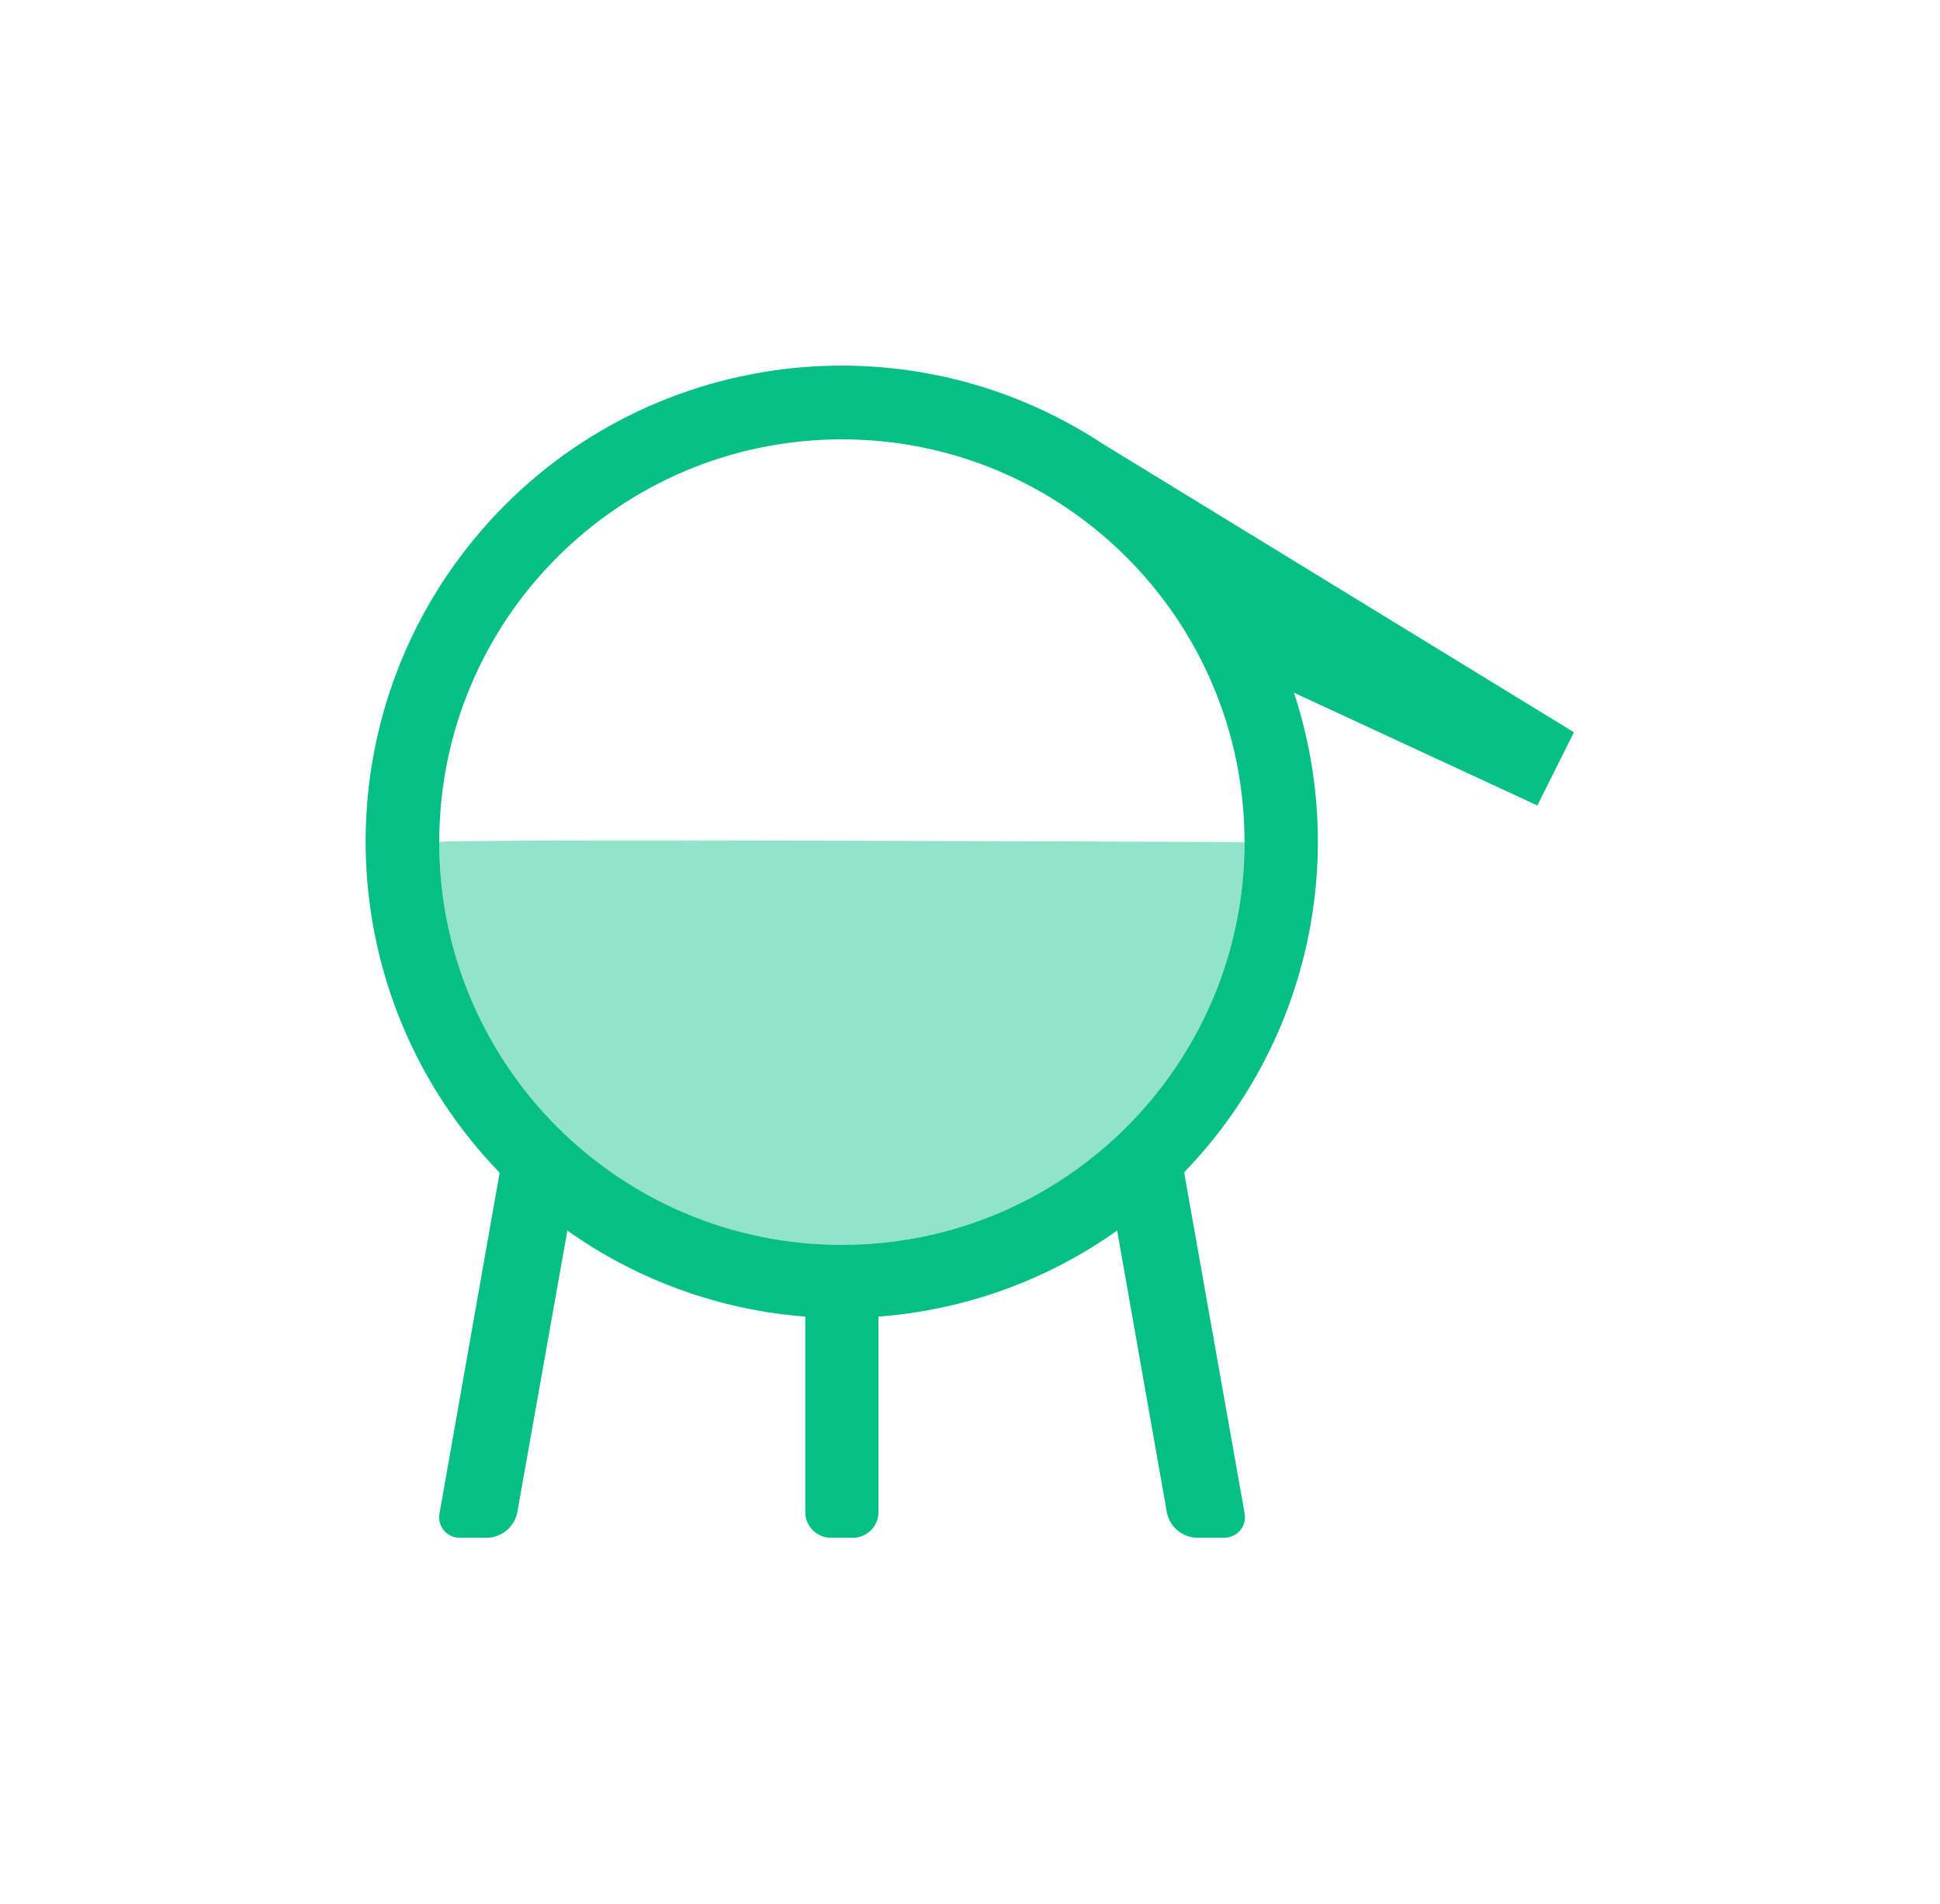
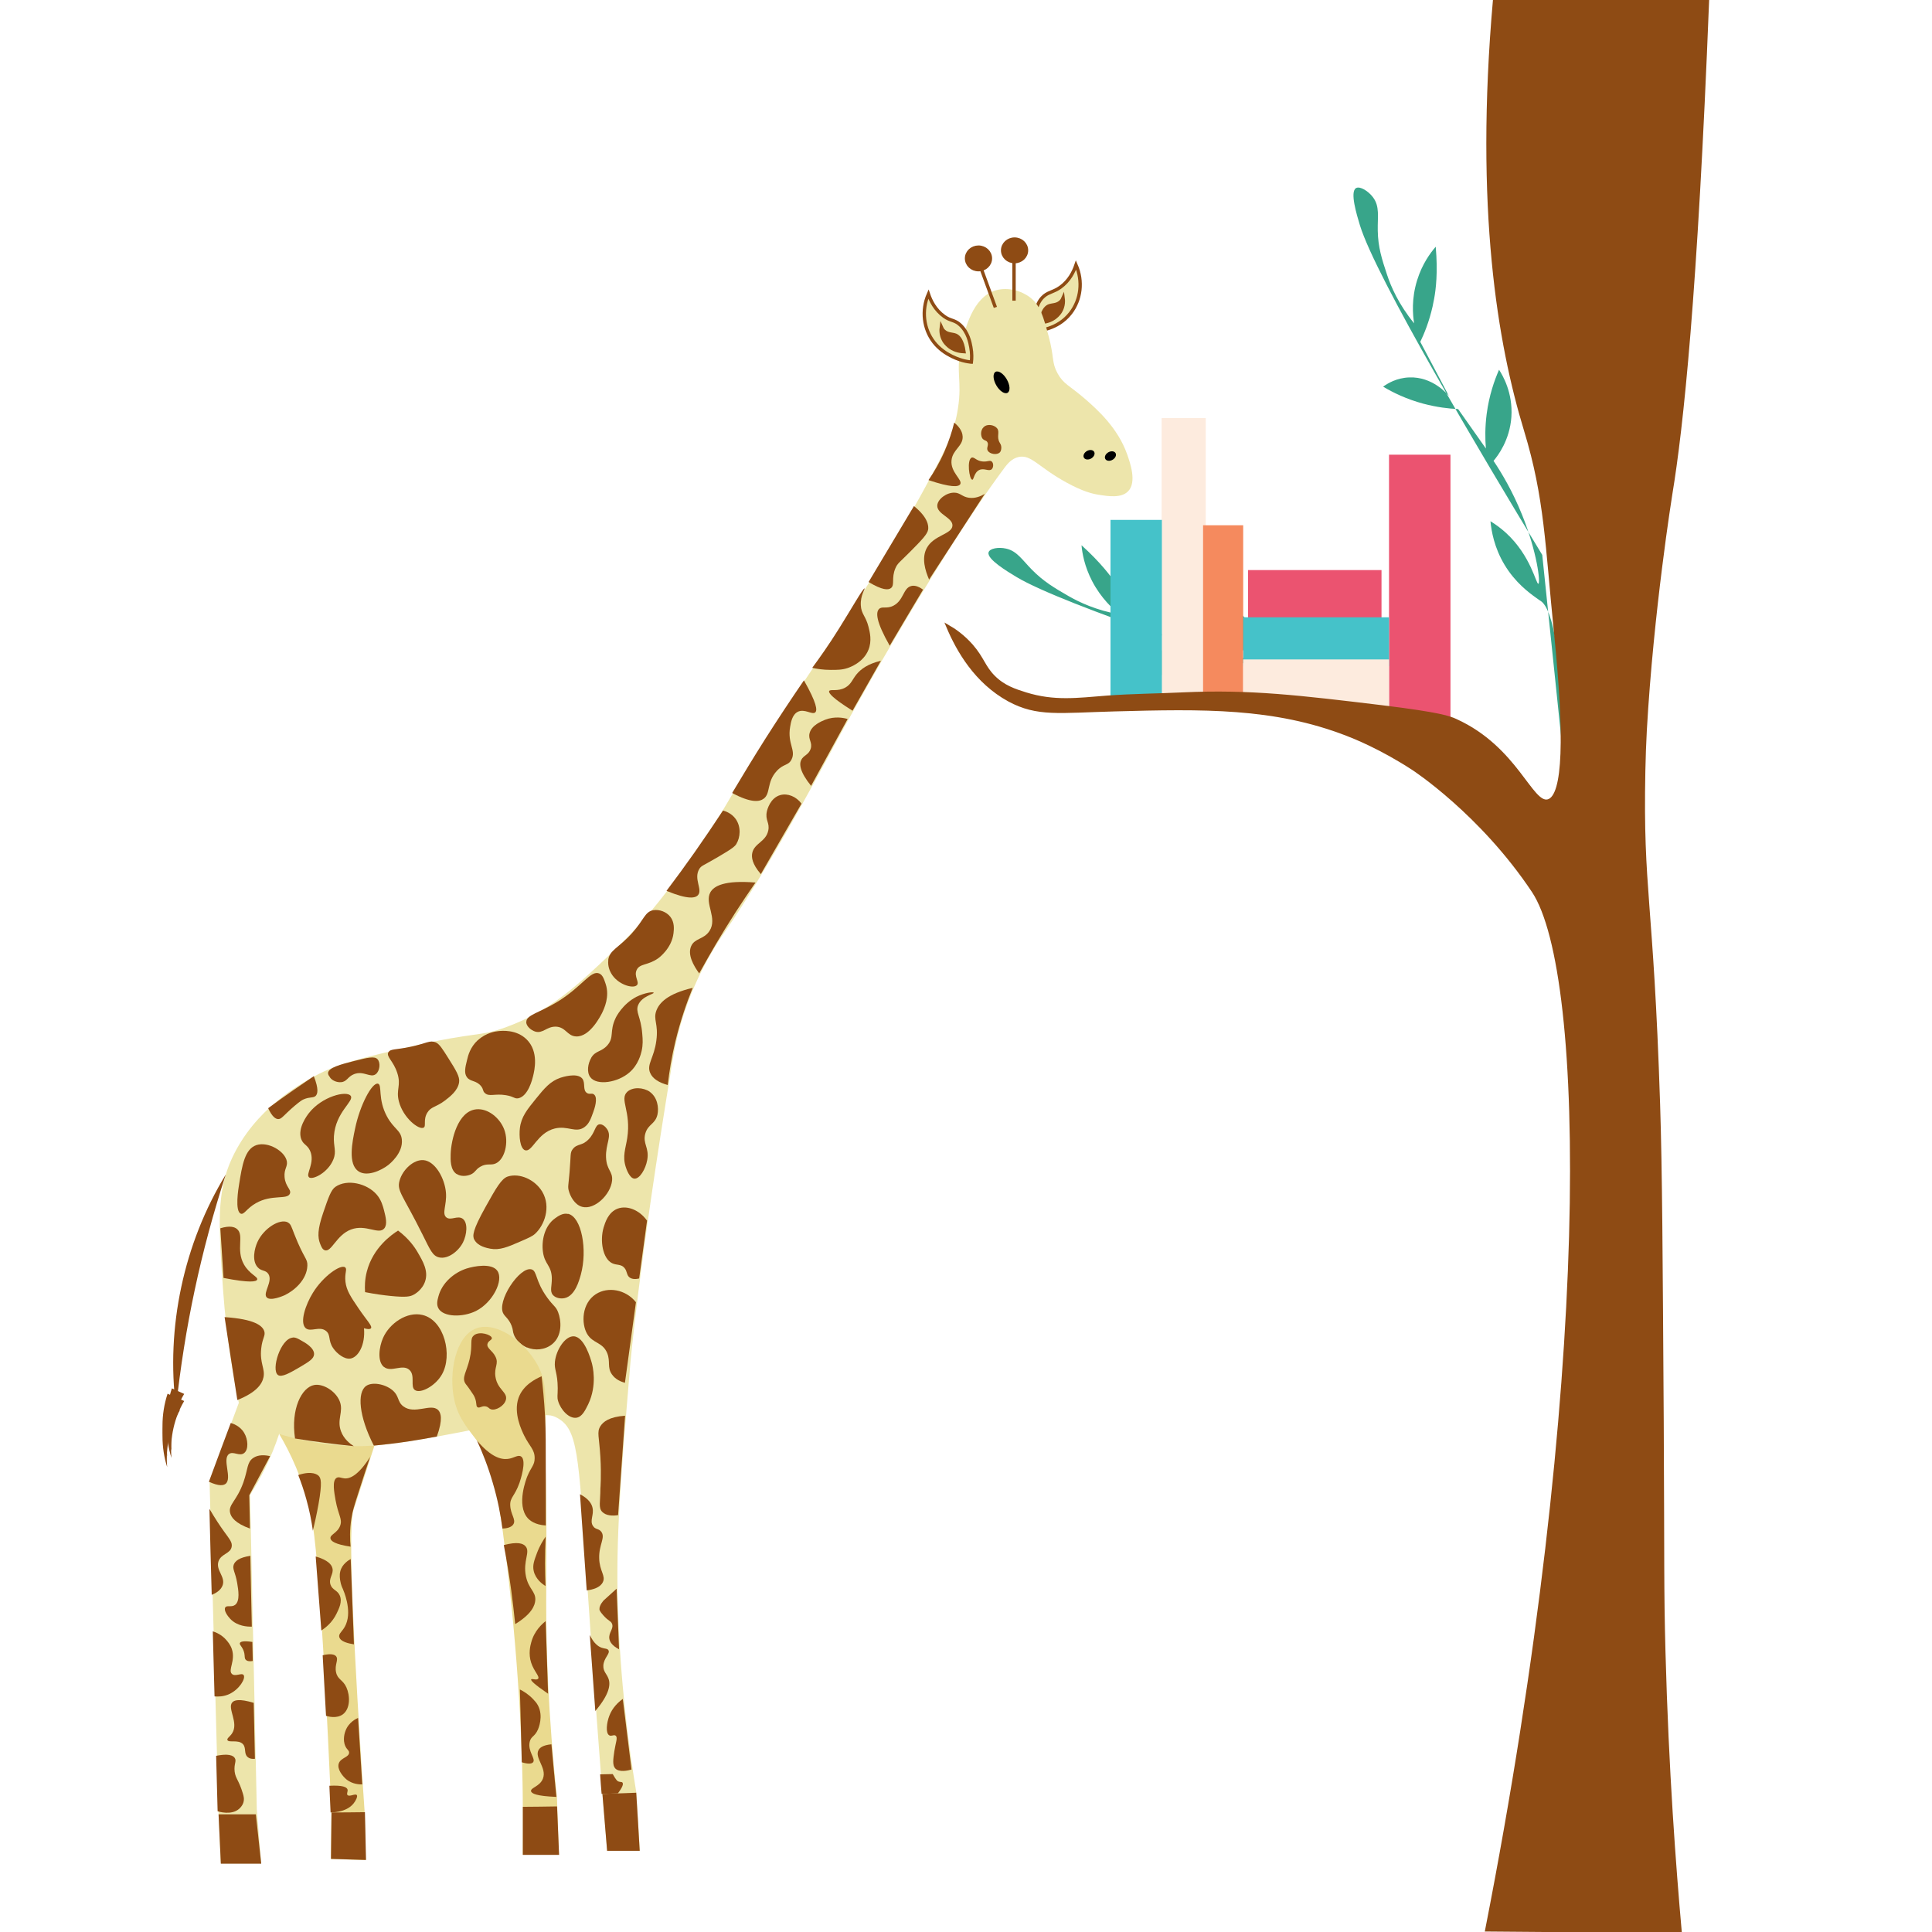
- <svg xmlns="http://www.w3.org/2000/svg" width="53" height="52" viewBox="-10 -10 53 52">
-   <g fill="#05BF85" fill-rule="evenodd">
-     <path d="M20.14 2.13L33 10l-1 2-6.65-3.08a12.99 12.99 0 0 1-3 13.1l1.65 9.3c.07.38-.2.68-.57.68h-.74a.86.86 0 0 1-.81-.68l-1.36-7.71A12.93 12.93 0 0 1 14 25.96v5.34a.7.7 0 0 1-.7.7h-.6a.7.7 0 0 1-.7-.7v-5.34a12.93 12.93 0 0 1-6.5-2.35l-1.37 7.71a.86.86 0 0 1-.81.68h-.73a.56.56 0 0 1-.58-.68l1.64-9.29a13 13 0 0 1 16.49-19.9zM13 24a11 11 0 1 0 0-22 11 11 0 0 0 0 22z" />
-     <path fill-opacity=".44" d="M13 24a11 11 0 0 0 11-11s-22-.1-22 0a11 11 0 0 0 11 11z" />
+ <svg xmlns="http://www.w3.org/2000/svg" id="Layer_4" viewBox="0 0 144 144">
+   <defs>
+     <style>
+       .cls-1 {
+         fill: #fdebde;
+       }
+ 
+       .cls-2, .cls-3 {
+         stroke: #8e4b14;
+         stroke-miterlimit: 10;
+         stroke-width: .25px;
+       }
+ 
+       .cls-2, .cls-4 {
+         fill: #ede5ab;
+       }
+ 
+       .cls-5 {
+         fill: #45c2c9;
+       }
+ 
+       .cls-6, .cls-3 {
+         fill: #8e4b14;
+       }
+ 
+       .cls-7 {
+         fill: #f58a5e;
+       }
+ 
+       .cls-8 {
+         fill: #eada8f;
+       }
+ 
+       .cls-9 {
+         fill: #38a58a;
+       }
+ 
+       .cls-10 {
+         fill: #eb5370;
+       }
+     </style>
+   </defs>
+   <path class="cls-9" d="M114.58,63.71c-6.8-6.89-9.68-8.92-10.68-8.78-.03,0-.19.03-.41.05-.57.05-1.79.15-3.24-.32-1.38-.45-2.36-1.21-2.9-1.7.34-.06.8-.11,1.36-.09,2.43.07,4.14,1.39,4.21,1.25.08-.14-1.68-1.65-4.32-2.97-1.69-.84-3.17-1.32-4.18-1.6-.05-.47-.26-1.87-1.38-3.22-1.16-1.39-2.57-1.85-3.02-1.98.31.8.82,1.85,1.65,2.96.6.81,1.22,1.44,1.74,1.92-1.13-.28-2.26-.56-3.39-.84-.49.42-1.15.9-1.99,1.33-1.08.54-2.08.81-2.85.95.05-.34.2-1.1.82-1.73,1.09-1.11,2.68-.87,2.89-.83-1.39-.53-2.79-1.06-4.18-1.6-.22-.62-.59-1.5-1.21-2.5-.01-.02-.15-.24-.3-.47-.4-.59-1.18-1.63-2.59-2.9.05.58.22,1.57.79,2.67.67,1.29,1.57,2.1,2.06,2.49-1.76-.31-3.03-.92-3.83-1.38-1.04-.6-1.84-1.07-2.71-1.95-.74-.75-1.12-1.4-1.93-1.58-.56-.13-1.24-.02-1.31.29-.12.5,1.39,1.41,2.09,1.83,3.45,2.08,17.73,6.76,25.87,9.35" />
+   <g>
+     <path class="cls-2" d="M77.12,24.67c-.11-1.6.31-2.29.71-2.62.37-.3.69-.28,1.2-.64.67-.48,1-1.16,1.17-1.66.53,1.21.37,2.59-.41,3.59-.97,1.25-2.46,1.32-2.67,1.32Z" />
+     <path class="cls-3" d="M77.55,24.03c.12-.84.39-1.12.61-1.22.26-.11.59-.05.88-.31.11-.1.17-.22.2-.29.02.15.06.58-.19,1-.16.27-.37.42-.46.49-.41.29-.84.32-1.04.33Z" />
  </g>
+   <path class="cls-8" d="M20.81,106.88c.84,1.42,1.73,3.3,2.29,5.66,0,.02.05.2.09.41.63,2.92,1.25,16.03,1.51,22.15-.01,1.15-.03,2.3-.04,3.46.87.03,1.74.05,2.6.08-.03-1.18-.05-2.37-.08-3.55-.36-5.29-1.27-19.2-.93-21.96.03-.24.06-.47.06-.47.53-1.64,1.06-3.27,1.6-4.91" />
+   <path class="cls-4" d="M20.81,106.88c1.05.32,2.74.76,4.86.88,1.7.1,3.48-.01,8.62-1.01,5.96-1.16,6.36-1.55,7.24-1.07,1.53.83,1.59,2.7,2.18,11.55,0,0,.58,8.7,1.22,16.78.13,1.66.25,3.03.33,3.94h2.43c-.09-1.44-.18-2.89-.26-4.33-.57-3.43-1.2-8.23-1.38-13.99-.15-4.97.2-9.27.92-17.86,0,0,.6-7.25,3.15-22.66.11-.69.36-2.13.99-3.94,1.06-3.05,2.49-5.1,2.96-5.78,3-4.36,6.62-11.05,8.27-14.12,0,0,7.08-13.08,12.54-20.42.19-.25.52-.68,1.05-.79.93-.2,1.48.77,3.55,1.9,1.22.67,1.95.85,2.43.92.7.11,1.66.26,2.17-.26.67-.68.15-2.13-.07-2.76-.7-1.98-2.22-3.33-3.15-4.14-1.17-1.01-1.59-1.08-2.04-1.9-.45-.83-.23-1.16-.66-2.76-.4-1.47-.62-2.3-1.38-2.89-.65-.5-1.66-.79-2.56-.53-1.75.52-2.3,2.94-2.56,4.07-.46,2.02.07,2.63-.26,4.73-.25,1.63-.81,2.8-1.58,4.27-3.06,5.87-6.93,11.69-7.82,13-3.8,5.67-3.43,5.06-4.27,6.37-3.4,5.3-3.57,6.14-5.91,9.46-1.71,2.42-3.4,4.78-6.17,7.42-2.54,2.42-4.59,4.37-7.88,5.58-2.1.77-2.21.33-7.03,1.44-3.72.86-5.57,1.29-7.29,2.23-1.15.63-4.44,2.44-6.15,6.1-1.17,2.51-1.02,5-.67,9.88.25,3.51.76,6.39,1.17,8.37-.73,1.95-1.45,3.91-2.18,5.86.22,8.26.45,16.52.67,24.78.06,1.23.11,2.46.17,3.68h3.01c-.11-1.34-.22-2.68-.33-4.02-.17-7.81-.33-15.63-.5-23.44.72-1.13,1.55-2.66,2.17-4.56.91-2.75,1.05-5.17,1.01-6.83" />
+   <path class="cls-6" d="M19.47,138.91h-3.01c-.06-1.23-.11-2.46-.17-3.68h2.78c.13,1.23.27,2.46.4,3.68Z" />
+   <path class="cls-6" d="M27.27,138.63c-.87-.03-1.74-.05-2.6-.08.01-1.15.03-2.3.04-3.46.83,0,1.66-.01,2.49-.02.03,1.18.05,2.37.08,3.55Z" />
+   <path class="cls-6" d="M47.68,137.95h-2.43c-.12-1.41-.23-2.83-.35-4.24.84-.03,1.68-.06,2.52-.09.09,1.44.18,2.89.26,4.33Z" />
+   <g>
+     <path class="cls-2" d="M72.4,26.99c.03-.25.05-.65-.04-1.12-.06-.33-.2-1.1-.79-1.65-.43-.4-.7-.28-1.2-.64-.67-.48-1-1.16-1.17-1.66-.53,1.21-.37,2.59.41,3.59.78,1,2.02,1.33,2.22,1.38.23.06.43.08.56.1Z" />
+     <path class="cls-3" d="M71.85,26.21c-.12-.84-.39-1.12-.61-1.22-.26-.11-.59-.05-.88-.31-.11-.1-.17-.22-.2-.29-.02.15-.06.58.19,1,.16.27.37.42.46.49.41.29.84.32,1.04.33Z" />
+   </g>
+   <g>
+     <path class="cls-3" d="M75.58,22.41v-3.15" />
+     <ellipse class="cls-3" cx="75.62" cy="18.66" rx=".89" ry=".84" />
+   </g>
+   <g>
+     <path class="cls-3" d="M74.19,22.91c-.36-.99-.73-1.98-1.09-2.98" />
+     <ellipse class="cls-3" cx="72.93" cy="19.26" rx=".89" ry=".84" />
+   </g>
+   <ellipse cx="74.65" cy="28.5" rx=".45" ry=".9" transform="translate(-4.25 41.14) rotate(-30)" />
+   <ellipse cx="81.17" cy="33.89" rx=".44" ry=".32" transform="translate(-6.07 45.13) rotate(-30)" />
+   <ellipse cx="82.77" cy="33.99" rx=".44" ry=".32" transform="translate(-5.91 45.94) rotate(-30)" />
+   <path class="cls-6" d="M24.6,80.32c.21.26.55.36.81.34.46-.03.49-.41.98-.6.72-.28,1.22.31,1.62,0,.3-.23.37-.84.13-1.11-.22-.25-.75-.12-1.78.14-.95.24-1.89.49-1.91.89,0,.13.08.23.16.33Z" />
+   <path class="cls-6" d="M34.04,87.51c-.49-.31-.46-1.08-.45-1.48.03-1.05.52-3.22,1.92-3.35.85-.08,1.74.63,2.07,1.5.37.99.03,2.23-.62,2.53-.37.18-.66-.04-1.16.25-.38.22-.37.44-.74.59-.3.12-.72.15-1.02-.05Z" />
+   <path class="cls-6" d="M28.94,78.43c-.16.35.38.64.67,1.54.31.95-.11,1.22.12,2.12.32,1.24,1.49,2.14,1.84,1.96.22-.11-.05-.58.28-1.12.28-.46.65-.4,1.31-.9.39-.3.97-.74,1.06-1.37.06-.41-.23-.88-.81-1.8-.44-.7-.66-1.05-.94-1.17-.44-.18-.65.07-1.86.33-1.14.24-1.53.14-1.66.42Z" />
+   <path class="cls-6" d="M35.61,77.53c-.56.52-.72,1.13-.8,1.48-.13.52-.24.98,0,1.29.26.34.69.21,1.05.66.2.26.1.35.28.51.33.3.73.02,1.57.16.61.1.63.28.92.23.74-.15,1.05-1.44,1.1-1.64.11-.45.44-1.83-.47-2.74-.77-.77-1.87-.65-2.09-.63-.22.02-.93.11-1.55.68Z" />
+   <path class="cls-6" d="M39.15,85.74c-.4-.13-.47-1.07-.4-1.66.1-.84.54-1.38,1.19-2.18.64-.79,1.07-1.31,1.83-1.57.09-.03,1.23-.41,1.62.05.27.32.02.86.35,1.08.2.14.38-.02.54.12.31.26.02,1.09-.07,1.33-.17.47-.3.85-.65,1.1-.65.47-1.23-.13-2.2.1-1.33.32-1.69,1.8-2.22,1.62Z" />
+   <path class="cls-6" d="M44.07,78.84c-.25.42-.36,1.07-.07,1.45.49.65,2.06.4,2.93-.37.65-.57.84-1.36.89-1.57.11-.48.09-.86.05-1.29-.1-1.31-.53-1.62-.3-2.16.28-.66,1.19-.81,1.15-.91-.03-.08-.67,0-1.29.31-1.03.54-1.51,1.49-1.55,1.59-.47.99-.08,1.41-.61,2.02-.45.51-.87.38-1.2.92Z" />
+   <path class="cls-6" d="M39.22,76.17c0,.31.35.62.68.72.57.16.84-.38,1.52-.37.75.02.85.7,1.52.73,1.04.05,1.84-1.57,1.94-1.76.15-.32.58-1.2.26-2.16-.12-.36-.22-.66-.47-.77-.64-.28-1.28.99-3.16,2.13-1.32.8-2.29.96-2.28,1.48Z" />
+   <path class="cls-6" d="M45.34,71.56c-.06.48.14.86.21.98.47.84,1.63,1.18,1.92.89.22-.22-.24-.65-.02-1.13.23-.5.84-.33,1.6-.87.06-.04,1.02-.74,1.15-1.88.03-.28.09-.8-.24-1.22-.29-.37-.81-.56-1.26-.49-.64.11-.68.69-1.59,1.71-1,1.12-1.68,1.24-1.78,2.02Z" />
+   <path class="cls-6" d="M49.68,66.4c1.62.67,2.16.54,2.35.31.35-.41-.35-1.21.09-1.94.15-.26.29-.24,1.42-.91,1.14-.66,1.26-.82,1.34-.95.3-.49.37-1.27-.04-1.86-.32-.45-.79-.59-.95-.64-.67,1.02-1.38,2.06-2.12,3.12-.7.99-1.39,1.94-2.08,2.85Z" />
+   <path class="cls-6" d="M52.12,72.56c-.44-.6-.88-1.4-.61-2.03.26-.61.95-.5,1.37-1.14.62-.96-.38-2.04.06-2.87.26-.48,1.04-.93,3.37-.74-.98,1.41-1.97,2.93-2.94,4.57-.44.75-.86,1.49-1.26,2.21Z" />
+   <path class="cls-6" d="M54.58,59.11c1.38.74,2.02.66,2.34.42.53-.39.21-1.22.96-2.05.52-.58.88-.39,1.12-.88.34-.68-.32-1.18-.11-2.41.06-.35.15-.91.56-1.13.51-.27,1.08.24,1.31.04.17-.15.13-.68-.84-2.39-.95,1.39-1.92,2.85-2.88,4.36-.86,1.36-1.68,2.71-2.46,4.02Z" />
+   <path class="cls-6" d="M56.7,65.14c-.65-.75-.7-1.26-.63-1.57.16-.73,1.01-.82,1.19-1.66.13-.6-.25-.77-.1-1.44.03-.13.25-1,1-1.21.54-.15,1.18.1,1.58.64-1.01,1.75-2.02,3.5-3.03,5.25Z" />
+   <path class="cls-6" d="M60.46,58.58c-.85-1.05-.9-1.62-.74-1.94.17-.35.55-.37.7-.82.16-.48-.2-.7-.08-1.17.15-.6.89-.89,1.15-1,.74-.29,1.42-.14,1.69-.06-.91,1.66-1.82,3.32-2.73,4.99Z" />
+   <path class="cls-6" d="M60.55,49.78c.32.07.79.15,1.37.15.49,0,.85,0,1.26-.14.15-.05,1.17-.4,1.55-1.36.27-.67.1-1.33,0-1.72-.2-.8-.54-.94-.57-1.6-.04-.73.33-1.22.28-1.25-.1-.05-1.03,1.6-1.9,2.98-.77,1.24-1.48,2.23-1.99,2.92Z" />
+   <path class="cls-6" d="M63.54,52.97c-1.5-.94-1.8-1.32-1.74-1.46.08-.17.62.06,1.2-.26.45-.25.52-.6.85-1,.29-.35.81-.77,1.81-1-.71,1.24-1.41,2.49-2.12,3.73Z" />
+   <path class="cls-6" d="M64.74,43.38c1.03.62,1.47.61,1.67.45.3-.24.01-.74.33-1.48.16-.38.32-.44,1.13-1.26.84-.85,1.26-1.28,1.31-1.63.03-.23.03-.86-1.06-1.74-1.13,1.89-2.25,3.77-3.38,5.66Z" />
+   <path class="cls-6" d="M66.31,48.12c-1.03-1.81-1.04-2.48-.79-2.73.23-.23.56.02,1.08-.25.76-.4.71-1.3,1.31-1.46.18-.05.47-.04.89.27-.83,1.39-1.66,2.78-2.48,4.17Z" />
+   <path class="cls-6" d="M69.25,43.2c-.29-.67-.58-1.61-.17-2.36.52-.96,1.88-1.02,1.91-1.66.03-.61-1.17-.85-1.13-1.51.03-.48.71-.97,1.28-.95.44.01.57.31,1.08.38.48.07.91-.13,1.18-.29-1.38,2.13-2.77,4.26-4.15,6.39Z" />
+   <path class="cls-6" d="M69.19,35.78c1.7.57,2.25.52,2.38.31.19-.33-.74-.88-.65-1.78.08-.8.87-1.06.83-1.78-.02-.46-.37-.82-.63-1.03-.15.62-.38,1.35-.72,2.14-.38.87-.81,1.59-1.2,2.15Z" />
+   <path class="cls-6" d="M73.26,32.73c-.18-.2-.2-.66.06-.9.3-.28.83-.14,1.01.11.2.28-.07.61.18,1.05.04.07.11.17.12.32,0,.04.02.26-.1.4-.22.24-.79.13-.92-.14-.1-.21.11-.41-.02-.62-.09-.14-.2-.1-.32-.22Z" />
+   <path class="cls-6" d="M72.46,35.75c-.22-.02-.41-1.49-.04-1.64.19-.08.35.26.86.29.34.02.51-.12.64,0,.14.12.14.43,0,.57-.21.2-.56-.11-.93.06-.4.19-.4.74-.53.73Z" />
+   <path class="cls-6" d="M19.99,82.6c.3.66.57.81.75.81.26,0,.36-.25,1.21-.98.43-.36.56-.44.68-.49.46-.2.71-.09.89-.25.16-.15.25-.51-.13-1.48-.52.35-1.04.71-1.56,1.07-.63.44-1.24.87-1.83,1.31Z" />
+   <path class="cls-6" d="M19.11,85.35c-.86.29-1.06,1.48-1.29,2.93-.05.29-.33,2.01.13,2.18.25.09.43-.39,1.12-.78,1.2-.69,2.35-.23,2.54-.72.12-.31-.34-.5-.4-1.23-.05-.6.24-.77.17-1.17-.13-.75-1.39-1.5-2.27-1.21Z" />
+   <path class="cls-6" d="M23.03,87.74c-.27-.22.48-1.08.08-1.97-.21-.46-.5-.44-.66-.87-.29-.81.44-1.76.57-1.93.97-1.25,2.82-1.71,3.12-1.29.28.39-1.13,1.2-1.25,2.99-.05.81.21,1.11-.04,1.74-.39.99-1.55,1.56-1.82,1.34Z" />
+   <path class="cls-6" d="M26.72,87.3c-.81-.53-.46-2.21-.25-3.2.36-1.74,1.26-3.43,1.7-3.33.34.08-.04,1.14.68,2.46.51.93,1.03,1.01,1.1,1.7.11,1.02-.92,1.83-1.02,1.91-.53.41-1.57.88-2.2.47Z" />
+   <path class="cls-6" d="M21.46,91.11c-.61-.31-1.81.45-2.27,1.46-.23.5-.42,1.38,0,1.87.28.33.61.2.81.51.36.56-.42,1.4-.13,1.74.28.33,1.29-.13,1.34-.15.72-.34,1.66-1.15,1.7-2.2.02-.56-.24-.48-.98-2.37-.22-.57-.26-.74-.47-.85Z" />
+   <path class="cls-6" d="M24.22,93.19c-.19-.06-.27-.26-.36-.49-.19-.48-.2-1.06.23-2.31.39-1.14.58-1.7.91-1.93.88-.61,2.36-.25,3.07.57.36.41.48.91.55,1.17.13.51.27,1.06.02,1.36-.42.5-1.36-.34-2.48.08-1.1.42-1.44,1.7-1.95,1.55Z" />
+   <path class="cls-6" d="M31.56,86.47c-.72-.06-1.55.7-1.78,1.53-.22.78.25,1.06,1.74,4.07.54,1.08.72,1.54,1.21,1.65.67.15,1.45-.47,1.78-1.12.29-.58.38-1.46-.02-1.76-.38-.28-.9.17-1.23-.11-.34-.29.05-.93-.02-1.82-.08-1.06-.79-2.36-1.67-2.44Z" />
+   <path class="cls-6" d="M35.35,92.39c.26.51.95.63,1.19.68.7.13,1.29-.12,2.23-.53.6-.26.9-.39,1.1-.57.7-.63,1.22-2,.55-3.14-.54-.91-1.69-1.42-2.57-1.14-.47.15-.87.85-1.65,2.25-1,1.79-.99,2.18-.85,2.46Z" />
+   <path class="cls-6" d="M42.33,90.48c-.38-.09-.74.17-.95.32-.81.57-1.03,1.7-.91,2.52.13.94.64.99.66,1.95.01.59-.17.96.08,1.25.21.24.6.3.89.23.76-.18,1.06-1.28,1.19-1.74.51-1.85.06-4.31-.95-4.54Z" />
+   <path class="cls-6" d="M44.68,83.8c-.34.05-.31.61-.81,1.12-.5.52-.85.29-1.19.74-.2.27-.12.41-.23,1.72-.08.97-.14,1.06-.06,1.36.11.42.44,1.06,1,1.21.91.25,2.12-.9,2.23-1.95.07-.71-.41-.76-.45-1.74-.04-1.01.45-1.55.08-2.1-.11-.17-.34-.39-.57-.36Z" />
+   <path class="cls-6" d="M51.63,73.63c-1.89.44-2.5,1.13-2.71,1.7-.25.68.17.97,0,2.23-.17,1.31-.74,1.77-.46,2.41.19.45.69.73,1.31.9.11-.98.29-2.07.57-3.25.37-1.52.83-2.86,1.29-3.99Z" />
+   <path class="cls-6" d="M48.44,81.38c-.49-.34-1.28-.38-1.69,0-.6.57.31,1.44,0,3.45-.12.78-.37,1.35-.11,2.15.04.13.28.85.65.87.39.02.83-.71.95-1.39.17-.93-.36-1.22-.14-1.98.21-.71.73-.68.9-1.39.12-.53,0-1.31-.57-1.71Z" />
+   <path class="cls-6" d="M48.22,90.97c-.58-.8-1.48-1.14-2.17-.89-.72.26-.95,1.06-1.06,1.41-.29.99-.07,2.31.63,2.66.34.17.66.05.92.35.22.26.15.53.38.71.21.16.51.13.72.08.2-1.44.39-2.89.59-4.33Z" />
+   <path class="cls-6" d="M46.59,103.07c-.29-.08-.71-.24-.98-.63-.37-.52-.1-.95-.35-1.58-.34-.84-1.07-.71-1.5-1.44-.45-.78-.4-2.28.65-2.96.9-.58,2.22-.36,2.99.6-.27,2-.55,4-.82,6Z" />
+   <path class="cls-6" d="M16.74,98.17c2.24.15,2.83.64,2.96,1.06.1.34-.15.5-.23,1.28-.12,1.1.3,1.5.17,2.14-.1.5-.52,1.13-1.95,1.7-.32-2.06-.64-4.12-.95-6.18Z" />
+   <path class="cls-6" d="M25.73,94.46c-.34-.25-1.65.66-2.41,1.9-.54.87-1,2.21-.54,2.63.37.33,1.04-.19,1.53.22.36.3.13.7.52,1.27.28.41.83.85,1.29.78.58-.1,1.12-1.01,1.01-2.26.2.06.44.1.52,0,.12-.17-.33-.6-.93-1.49-.59-.87-.89-1.32-.97-1.96-.08-.66.15-.95-.02-1.08Z" />
+   <path class="cls-6" d="M27.21,96.31c-.03-.42-.02-.95.13-1.53.46-1.8,1.87-2.77,2.33-3.06.79.59,1.23,1.22,1.46,1.62.39.67.81,1.38.56,2.15-.21.66-.8.98-.86,1.01-.26.14-.56.21-1.74.09-.48-.05-1.12-.13-1.87-.28Z" />
+   <path class="cls-6" d="M32.68,97.52c-.16-.29-.08-.61,0-.9.26-.99,1.14-1.76,2.09-2.07.57-.18,1.88-.43,2.3.17.49.7-.34,2.36-1.59,2.99-.98.49-2.43.47-2.8-.19Z" />
+   <path class="cls-6" d="M28.62,101.89c-.51-.4-.37-1.49-.07-2.17.48-1.09,1.79-1.99,2.94-1.71,1.64.39,2.26,3.01,1.45,4.43-.49.87-1.6,1.45-2.01,1.17-.38-.25.05-1.09-.42-1.51-.51-.46-1.35.21-1.88-.21Z" />
+   <path class="cls-6" d="M21.99,107.22c-.33-2.21.5-3.82,1.43-3.99.66-.12,1.6.45,1.9,1.21.31.78-.24,1.36.1,2.25.21.56.65.91.95,1.1-.7-.07-1.42-.16-2.15-.25-.76-.1-1.5-.2-2.22-.32Z" />
+   <path class="cls-6" d="M27.86,107.74c-1.11-2.16-1.26-3.96-.57-4.44.44-.31,1.37-.16,1.94.3.55.45.36.86.83,1.22.85.64,2.05-.25,2.59.27.21.2.38.68-.09,1.98-.69.13-1.41.26-2.15.37-.88.13-1.73.23-2.55.31Z" />
+   <path class="cls-6" d="M39.28,100.44c-.07-.03-.71-.31-.97-.94-.11-.27-.05-.36-.18-.69-.19-.49-.48-.67-.6-.88-.56-.9,1.2-3.55,2.08-3.32.44.12.26.84,1.18,2.11.47.65.64.64.81,1.09.24.62.33,1.75-.45,2.38-.53.43-1.28.49-1.87.24Z" />
+   <path class="cls-6" d="M41.57,103.46c0,.56-.06.67.03.97.19.64.8,1.32,1.36,1.24.43-.06.66-.56.88-1,.7-1.46.32-2.9.27-3.08-.08-.29-.55-1.97-1.36-1.99-.64-.01-1.3,1.02-1.39,1.9-.06.62.2.79.21,1.96Z" />
+   <path class="cls-6" d="M46.59,105.52c-1.19.08-1.64.46-1.84.78-.28.44-.09.77,0,2.32.08,1.35,0,2.32,0,2.32,0,.99-.16,1.43.13,1.74.3.31.81.31,1.19.25.17-2.47.35-4.94.52-7.41Z" />
+   <path class="cls-6" d="M43.23,111.37c.66.35.87.72.93,1,.13.54-.23.97.04,1.37.18.28.41.17.61.42.34.44-.18.96-.15,1.98.02.97.51,1.31.27,1.79-.2.4-.73.55-1.2.61-.17-2.39-.33-4.78-.5-7.17Z" />
+   <path class="cls-6" d="M45.95,118.42c-.62.56-.95.86-.95.86h0s-.34.35-.32.67c0,.04.02.15.29.45.4.45.55.4.64.61.17.38-.28.68-.19,1.15.04.21.19.49.72.77-.06-1.5-.12-3-.18-4.5Z" />
+   <path class="cls-6" d="M43.96,121.86c.29.62.62.86.88.95.25.09.43.05.51.19.15.25-.36.58-.38,1.15-.02.43.26.62.38.96.17.44.08,1.17-.98,2.42-.14-1.89-.27-3.78-.41-5.67Z" />
+   <path class="cls-6" d="M46.43,126.62c-.35.25-.79.66-1.02,1.28-.19.5-.29,1.27,0,1.44.17.1.35-.08.48.03.17.14,0,.5-.1,1.15-.09.61-.15,1.04.06,1.28.3.33.99.16,1.22.09-.22-1.75-.43-3.51-.65-5.26Z" />
+   <path class="cls-6" d="M44.72,132.25c.62-.01.95-.02.95-.02h0c.25.45.35.51.35.51.18.12.32.04.38.13.06.09.04.29-.35.8-.4.01-.81.03-1.21.04-.04-.49-.08-.97-.11-1.46Z" />
+   <path class="cls-6" d="M22.23,109.94c1.06-.35,1.44-.01,1.51.05.18.17.29.48,0,2.12-.15.84-.31,1.52-.42,1.98-.1-.71-.25-1.5-.49-2.35-.18-.66-.39-1.26-.6-1.8Z" />
+   <path class="cls-6" d="M27.58,108.6c-.87,1.36-1.49,1.63-1.91,1.59-.23-.02-.41-.14-.58-.04-.35.21-.18,1.08-.08,1.66.21,1.15.52,1.4.35,1.89-.2.57-.77.67-.73.96.03.21.34.44,1.5.62-.05-.5-.08-1.25.07-2.15.08-.51.19-.87.59-2.11.22-.68.48-1.49.79-2.41Z" />
+   <path class="cls-6" d="M23.53,116.01c.92.27,1.19.61,1.25.89.1.43-.3.72-.15,1.2.13.41.51.41.69.81.21.46-.05.98-.23,1.35-.32.67-.82,1.06-1.14,1.27-.14-1.84-.28-3.68-.42-5.52Z" />
+   <path class="cls-6" d="M26.14,116.2c-.14.08-.65.37-.78.93-.07.28-.02.57,0,.69.05.31.15.52.19.6.05.12.69,1.56.24,2.64-.22.54-.58.67-.5.96.09.34.66.47,1.09.54-.08-2.12-.16-4.24-.24-6.36Z" />
+   <path class="cls-6" d="M24.06,123.37c.64-.15.89-.04.99.08.21.26-.13.62,0,1.2.12.55.51.54.77,1.12.27.6.31,1.58-.27,2.01-.46.33-1.08.16-1.25.11-.08-1.51-.17-3.01-.25-4.52Z" />
+   <path class="cls-6" d="M26.68,128.05c-.1.04-.69.3-.93.96-.04.1-.24.66,0,1.16.13.26.27.29.27.46,0,.35-.63.38-.77.81-.14.42.28.93.54,1.16.48.41,1.06.4,1.21.4-.1-1.65-.21-3.3-.31-4.94Z" />
+   <path class="cls-6" d="M24.56,133.1c.98-.05,1.28.1,1.34.27.05.15-.09.32,0,.42.14.16.58-.13.69,0,.09.1-.07.42-.23.62-.46.58-1.28.67-1.72.68-.03-.66-.06-1.33-.09-1.99Z" />
+   <path class="cls-6" d="M17.19,106.06c.15.04.7.21,1.01.74.29.49.34,1.23,0,1.5-.35.28-.82-.17-1.14.08-.51.39.26,1.79-.24,2.21-.16.13-.49.2-1.25-.15.54-1.46,1.08-2.92,1.63-4.38Z" />
+   <path class="cls-6" d="M20.12,108.53c-.35-.08-.86-.13-1.25.14-.47.32-.38.82-.73,1.82-.5,1.4-1.13,1.64-.99,2.26.07.33.37.78,1.48,1.18l-.05-2.48c.52-.97,1.03-1.94,1.55-2.91Z" />
+   <path class="cls-6" d="M15.61,112.46c.42.72.8,1.29,1.09,1.69.41.57.62.8.57,1.12-.08.55-.8.52-.99,1.12-.2.65.52,1.12.32,1.75-.13.4-.54.62-.82.73-.06-2.13-.12-4.27-.17-6.4Z" />
+   <path class="cls-6" d="M18.67,115.96c-.86.13-1.14.4-1.24.64-.14.34.11.56.25,1.4.08.48.23,1.33-.16,1.62-.27.2-.61,0-.73.19-.13.21.16.63.38.86.52.54,1.27.58,1.6.57-.04-1.76-.08-3.53-.11-5.29Z" />
+   <path class="cls-6" d="M15.86,121.59c.22.07.66.24,1.02.66.09.11.29.33.4.66.29.87-.3,1.56,0,1.85.24.24.74-.11.88.09.17.24-.31,1.06-1.06,1.41-.44.21-.86.2-1.11.18-.04-1.61-.09-3.23-.13-4.84Z" />
+   <path class="cls-6" d="M18.81,122.38c-.68-.1-.88-.02-.93.08-.06.15.23.29.33.76.05.25,0,.38.11.49.12.13.35.12.52.09-.01-.47-.02-.94-.03-1.42Z" />
+   <path class="cls-6" d="M18.91,126.92c-1.09-.33-1.47-.2-1.61-.02-.36.45.51,1.51,0,2.29-.16.25-.4.37-.35.5.09.23.82-.06,1.16.31.26.29.05.71.35.96.16.14.39.15.54.13-.03-1.39-.06-2.78-.09-4.17Z" />
+   <path class="cls-6" d="M16.11,130.87c.5-.1,1.15-.17,1.38.15.17.24-.07.45,0,1.03.07.53.31.62.61,1.62.06.19.12.42.04.68-.08.26-.26.42-.33.48-.57.49-1.51.2-1.59.17-.04-1.37-.07-2.75-.11-4.12Z" />
+   <path class="cls-6" d="M16.83,87.54c-1.86,5.72-3.07,11.39-3.71,17.38-.77-5.95.58-12.26,3.71-17.38h0Z" />
+   <path class="cls-6" d="M13.73,104.42c-.73,1.22-1.08,2.73-.95,4.25-.46-1.45-.48-3.11.03-4.66l.91.41h0Z" />
+   <path class="cls-6" d="M13.41,104.29c-.73,1.22-1.08,2.73-.95,4.25-.46-1.45-.48-3.11.03-4.66l.91.41h0Z" />
+   <path class="cls-6" d="M13.41,105.1c-.73,1.22-1.08,2.73-.95,4.25-.46-1.45-.48-3.11.03-4.66l.91.41h0Z" />
+   <path class="cls-6" d="M13.73,103.89c-.73,1.22-1.08,2.73-.95,4.25-.46-1.45-.48-3.11.03-4.66l.91.41h0Z" />
+   <path class="cls-8" d="M33.86,104.35c.32,1.42,1.09,2.21,1.68,3.02.99,1.35,1.46,2.73,2.19,8.77,1.11,9.2,1.21,15.88,1.23,17.57.02,1.94.01,3.53,0,4.53h2.7c-.05-1.44-.1-2.88-.15-4.31-.66-6.18-.8-11.1-.8-14.55,0-1.88.04-4.27,0-7.59-.03-2.54-.06-1.91-.07-3.67-.02-2.92.16-4.35-.22-5.56-.67-2.12-3.23-4.16-4.9-3.56-1.57.56-2.1,3.35-1.66,5.33Z" />
+   <path class="cls-6" d="M41.67,138.25h-2.7v-3.58c.85,0,1.7-.02,2.55-.03.05,1.2.1,2.4.15,3.61Z" />
+   <path class="cls-6" d="M40.37,102.58c-.47.2-1.39.67-1.72,1.61-.4,1.13.23,2.42.42,2.81.4.81.79,1.04.78,1.69,0,.52-.26.65-.54,1.33-.06.14-.86,2.15.03,3.14.14.15.51.49,1.34.54,0-1.14,0-2.86,0-3.85,0-2.36,0-3.1-.05-4.2-.07-1.3-.18-2.36-.26-3.06Z" />
+   <path class="cls-6" d="M35.55,107.37c1.03,1.22,1.78,1.43,2.29,1.37.47-.05.76-.34,1-.18.45.3-.08,1.84-.12,1.96-.36,1.02-.72,1.08-.69,1.69.03.68.44,1.04.24,1.39-.15.26-.54.32-.82.33-.13-1-.35-2.15-.72-3.4-.35-1.21-.77-2.27-1.18-3.16Z" />
+   <path class="cls-6" d="M37.55,115.16c1.03-.27,1.44-.12,1.62.09.38.43-.21,1.08.03,2.24.2.95.72,1.11.7,1.75-.02.44-.29,1.07-1.5,1.81-.08-.8-.18-1.62-.29-2.47-.16-1.19-.35-2.33-.56-3.42Z" />
+   <path class="cls-6" d="M40.68,114.52c-.19.27-.45.68-.66,1.24-.2.54-.34.9-.24,1.33.14.62.66.99.88,1.12-.02-.53-.04-1.09-.04-1.66,0-.7.02-1.38.05-2.03Z" />
+   <path class="cls-6" d="M40.67,120.83c-.24.19-.85.71-1.08,1.6-.06.22-.22.83,0,1.5.21.64.65,1.02.52,1.19-.11.14-.47-.03-.52.05-.04.08.18.33,1.26,1.07-.06-1.81-.12-3.61-.18-5.42Z" />
+   <path class="cls-6" d="M38.76,125.93c.25.12.63.35.98.72.15.16.26.28.36.47.42.8.03,1.71,0,1.78-.25.57-.52.49-.62.93-.16.71.47,1.26.25,1.52-.08.09-.27.17-.84,0-.05-1.81-.09-3.61-.14-5.42Z" />
+   <path class="cls-6" d="M41.47,133.93c-1.49-.06-1.86-.25-1.89-.43-.04-.26.67-.35.89-.94.3-.79-.65-1.54-.33-2.12.09-.17.32-.37.96-.43.12,1.31.24,2.61.37,3.92Z" />
+   <path class="cls-6" d="M35.33,99.53c-.35.26-.07.67-.33,1.78-.22.93-.58,1.35-.33,1.78.06.11.13.15.39.54.19.27.28.41.33.54.17.41.06.64.21.72.16.09.33-.14.63-.06.19.05.21.16.36.21.35.12,1.01-.25,1.12-.72.13-.56-.63-.74-.78-1.69-.12-.73.27-.97,0-1.51-.22-.46-.66-.62-.6-.94.05-.25.35-.3.33-.45-.03-.24-.89-.54-1.33-.21Z" />
+   <rect class="cls-1" x="86.58" y="31.16" width="3.29" height="20.64" />
+   <rect class="cls-7" x="89.67" y="39.15" width="2.99" height="13.04" />
+   <rect class="cls-10" x="103.53" y="33.89" width="4.58" height="20.72" />
+   <rect class="cls-5" x="82.77" y="38.75" width="3.83" height="13.38" />
+   <path class="cls-6" d="M16.42,91.55c.71-.22,1.06-.1,1.24.05.57.47-.1,1.53.52,2.64.41.73,1.06.92.99,1.13-.06.16-.52.27-2.51-.12-.08-1.24-.16-2.47-.24-3.71Z" />
+   <path class="cls-6" d="M21.81,99.69c.21-.02.4.08.67.24.24.13.94.52.93,1-.01.34-.38.56-1,.93-.8.47-1.42.83-1.7.62-.51-.4.2-2.7,1.1-2.78Z" />
+   <path class="cls-9" d="M116.73,58.5c-.23-9.68-1-13.13-1.9-13.71-.02-.01-.17-.11-.36-.25-.5-.36-1.54-1.12-2.34-2.46-.76-1.27-.97-2.5-1.04-3.23.31.19.72.47,1.15.86,1.88,1.72,2.25,3.85,2.42,3.8.17-.05-.09-2.36-1.21-5.13-.71-1.77-1.53-3.13-2.13-4.03.32-.38,1.21-1.54,1.33-3.28.12-1.81-.66-3.11-.92-3.51-.35.8-.74,1.91-.92,3.28-.13,1-.12,1.88-.06,2.59-.69-.98-1.38-1.96-2.07-2.94-.71-.03-1.6-.14-2.59-.4-1.27-.34-2.28-.84-3-1.27.3-.22.99-.66,1.96-.69,1.71-.06,2.8,1.21,2.94,1.38-.71-1.34-1.42-2.69-2.13-4.03.29-.6.66-1.5.92-2.65,0-.03.06-.28.11-.55.13-.7.29-1.99.12-3.89-.4.46-1.01,1.29-1.38,2.48-.44,1.4-.33,2.6-.23,3.23-1.17-1.44-1.73-2.75-2.02-3.63-.38-1.15-.67-2.04-.69-3.28-.02-1.05.16-1.79-.35-2.48-.35-.47-.98-.86-1.27-.69-.47.28.05,1.97.29,2.77,1.19,3.88,9.05,17.09,13.59,24.57" />
+   <rect class="cls-10" x="93.02" y="42.49" width="9.95" height="3.72" />
+   <rect class="cls-5" x="92.67" y="46.01" width="10.86" height="3.65" />
+   <rect class="cls-1" x="92.66" y="49.15" width="10.87" height="3.65" />
+   <path class="cls-3" d="M111.4,0c-1.37,15.59.35,25.62,2.31,32.06,1.55,5.09,1.57,8.52,2.25,15.2.76,7.53.69,12.1-.57,12.44-1.27.34-2.35-3.94-6.9-6-.46-.21-1.15-.48-5.47-1.01-6.14-.74-9.86-1.19-14.84-.96-1.89.09-3.78.1-5.66.24-2.26.18-3.95.41-6.06-.24-.83-.26-1.67-.53-2.42-1.29-.72-.73-.8-1.35-1.62-2.3-.63-.72-1.3-1.18-1.77-1.45.75,1.78,2.09,4.13,4.56,5.48,2.11,1.14,3.73.84,7.85.73,6.61-.18,11.91-.28,17.35,1.83.52.2,2.54,1,4.93,2.56,0,0,5.06,3.29,8.95,9.13,4.07,6.12,4.51,36.68-3.47,77.42,4.8.04,9.6.08,14.4.11-.42-4.71-.97-11.93-1.21-20.83-.13-4.87-.07-6.42-.13-17.2-.08-12.45-.11-18.67-.27-23.62-.5-15.43-1.28-15.86-1.1-24.83.02-1.08.06-2.05.11-3.03.5-8.89,1.9-17.6,1.9-17.6.83-5,1.88-14.92,2.74-36.74-5.28-.03-10.56-.07-15.85-.1Z" />
</svg>
